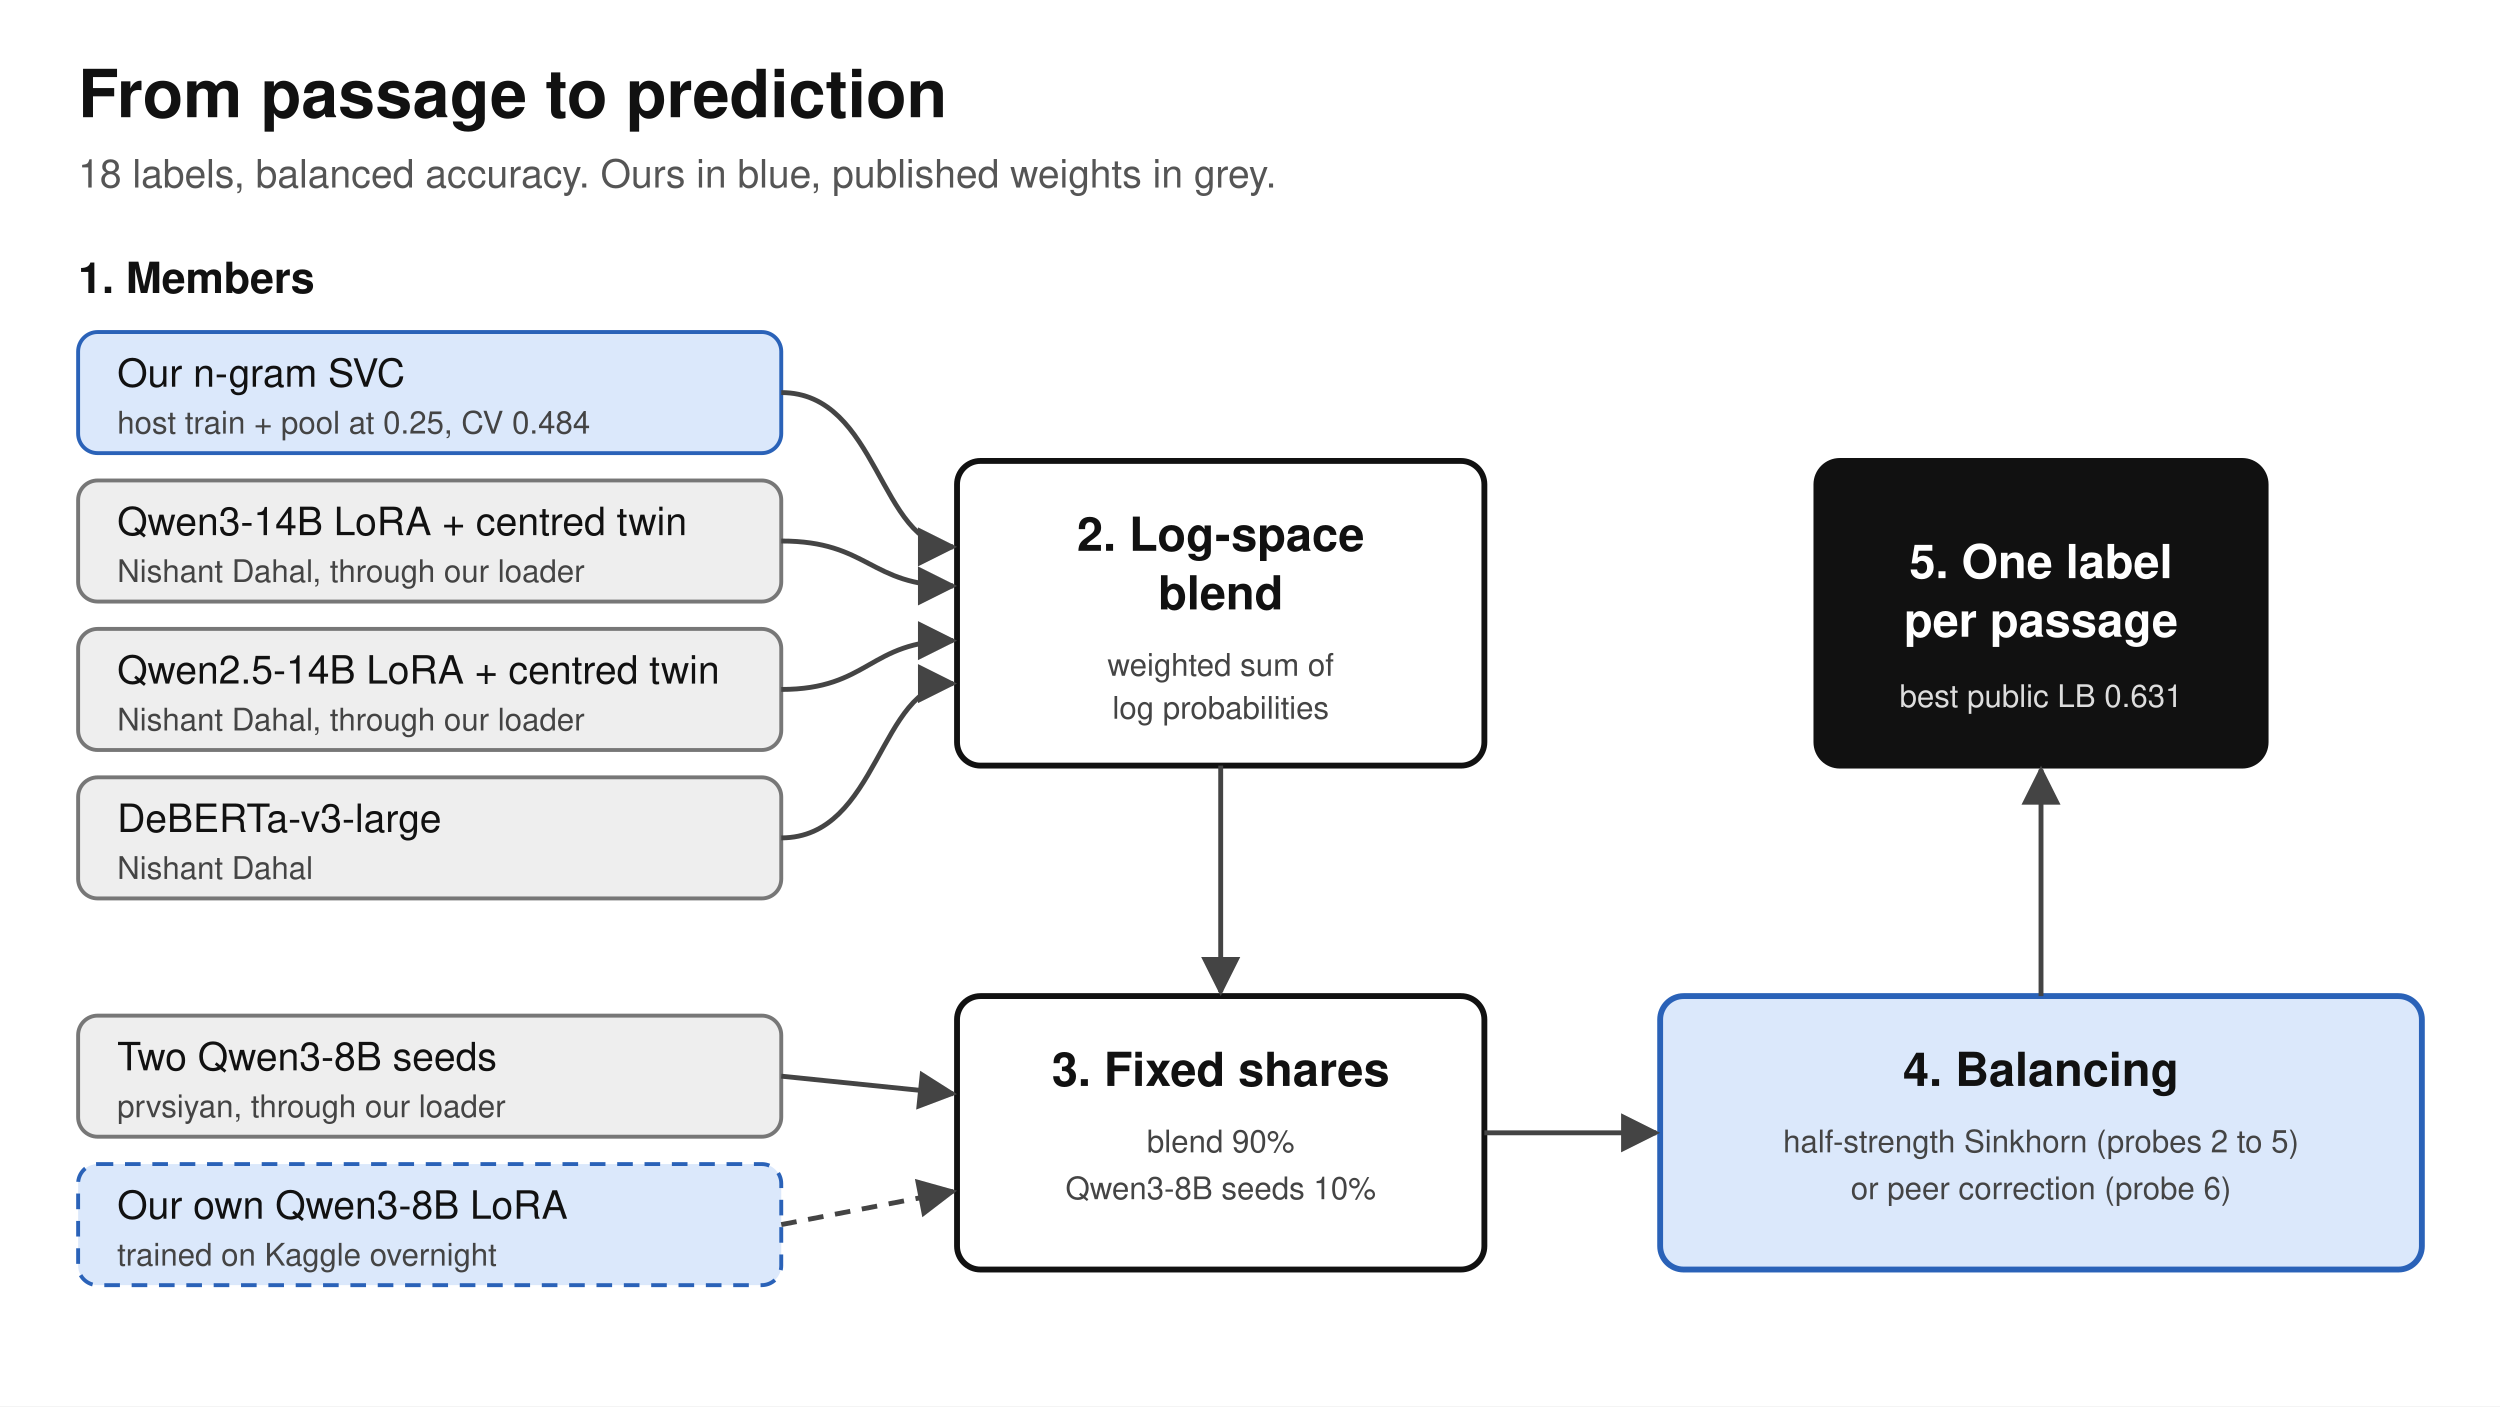
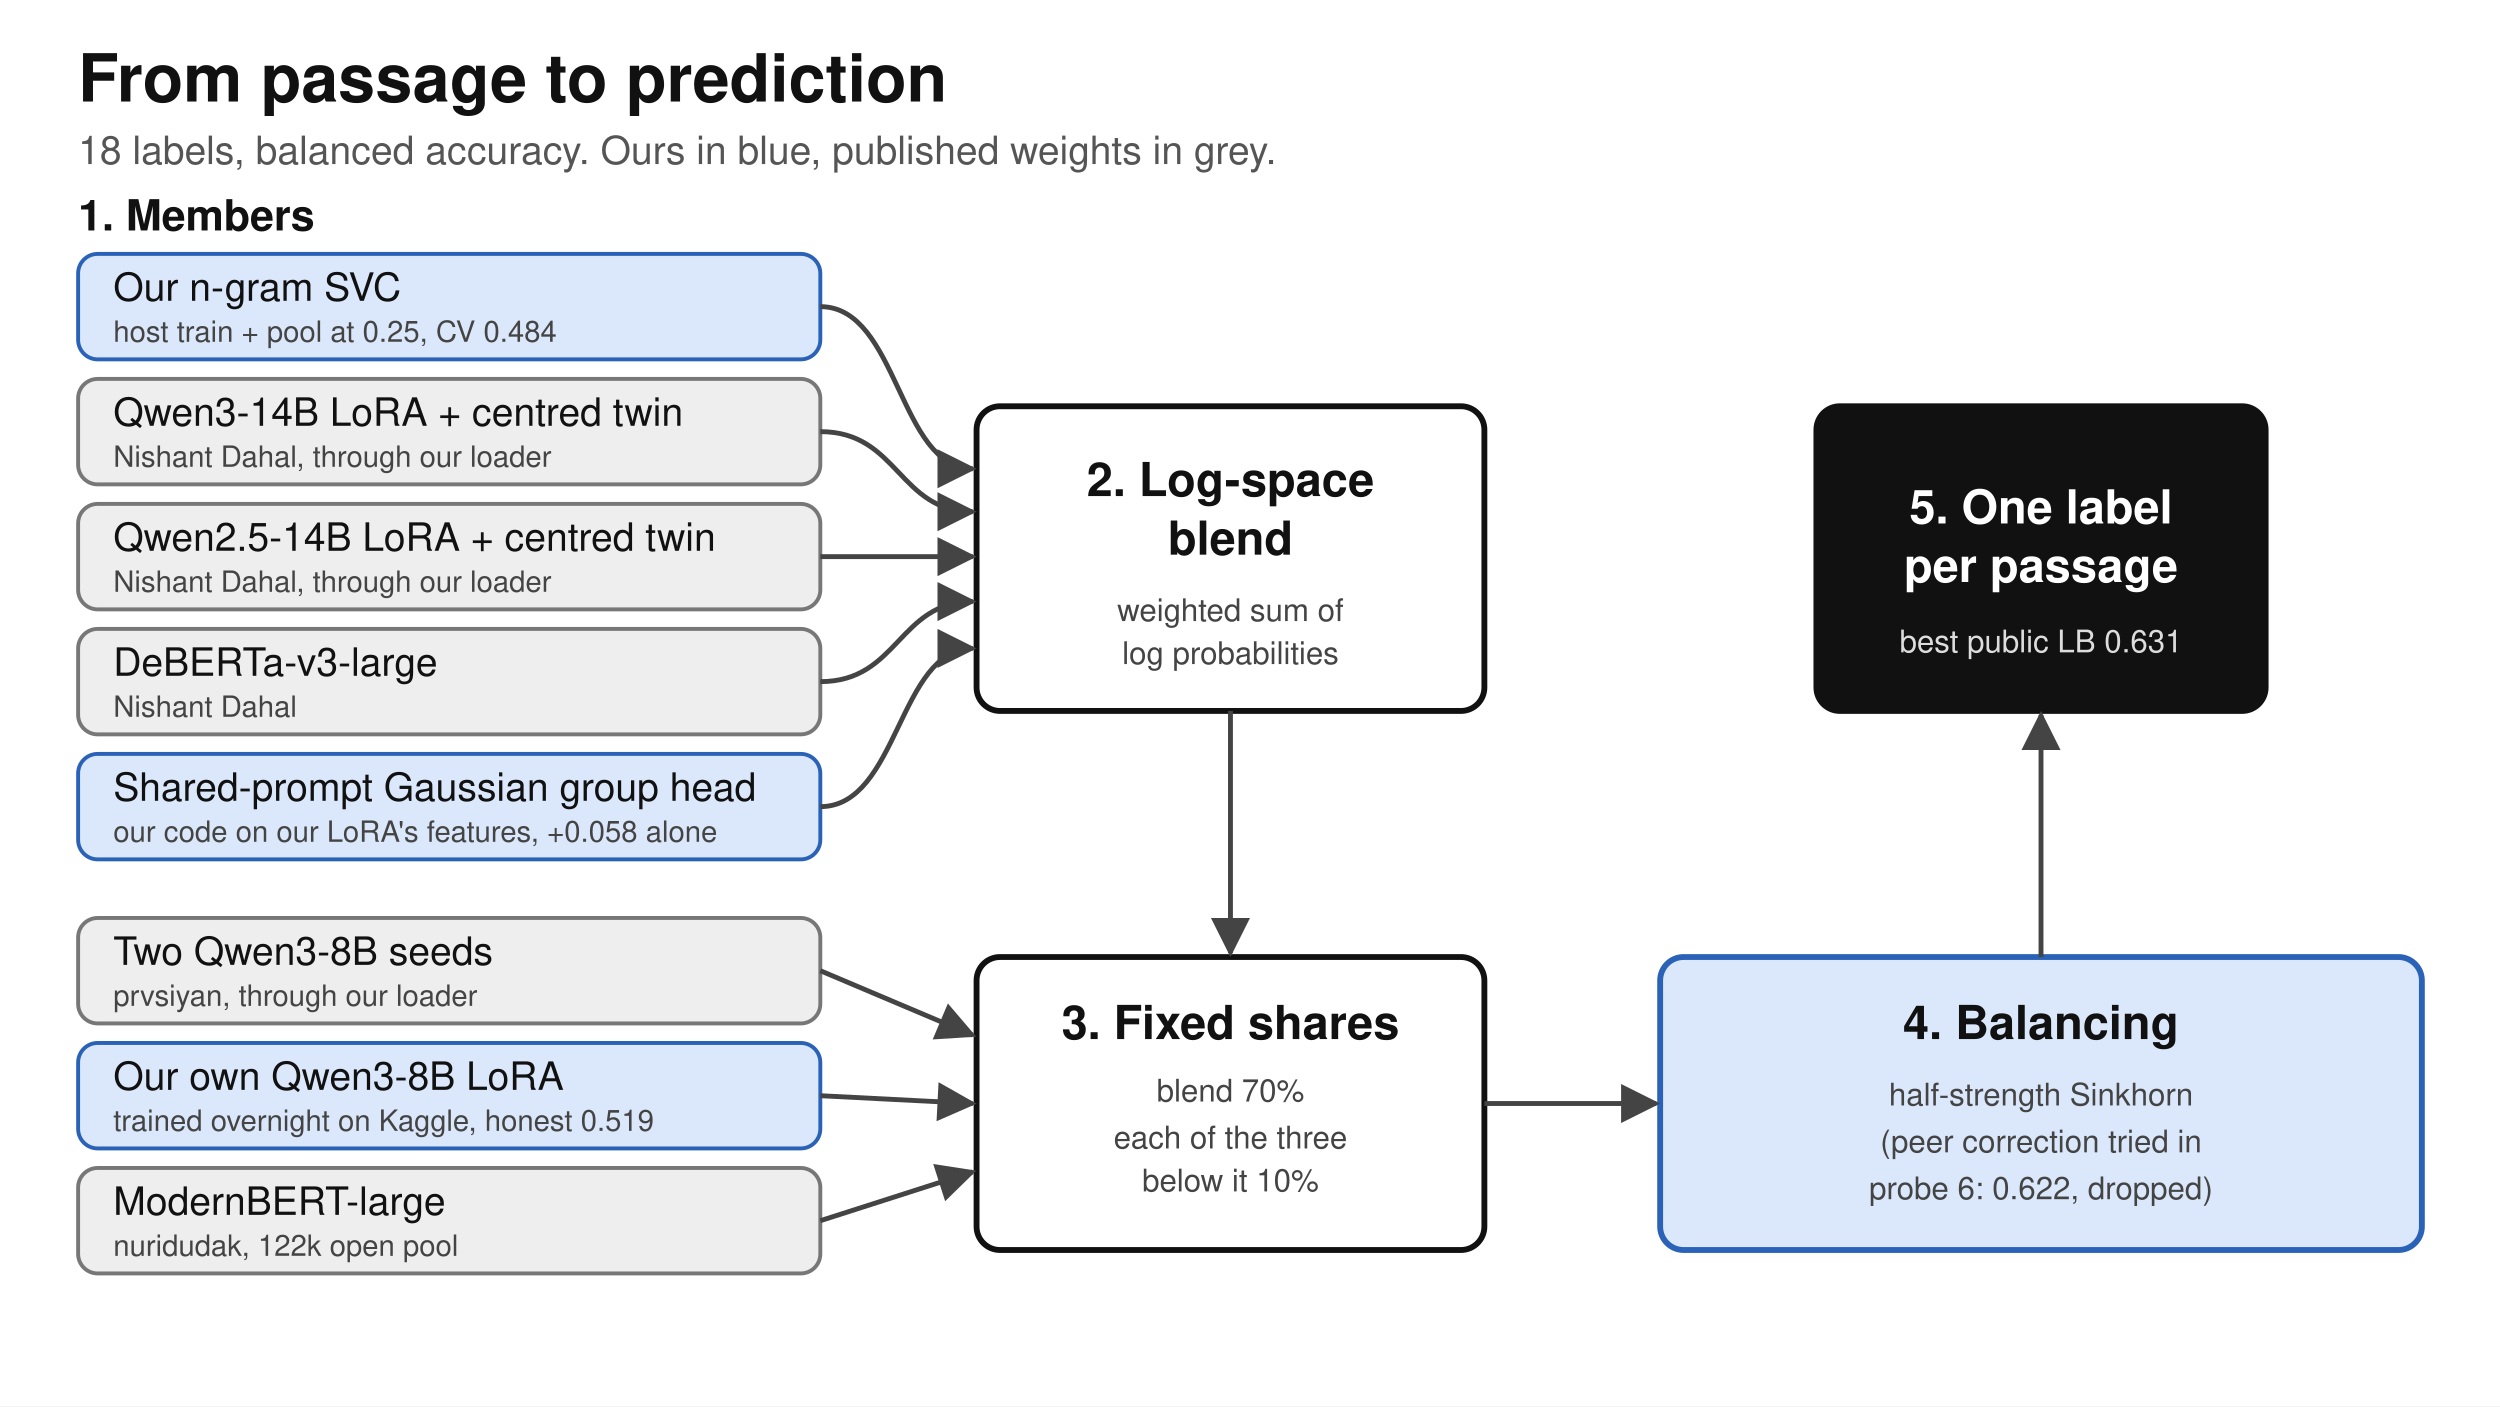
<svg xmlns="http://www.w3.org/2000/svg" viewBox="0 0 1280 720" width="1280" height="720" font-family="Helvetica, Arial, sans-serif">
  <defs>
    <marker id="arrow" viewBox="0 0 10 10" refX="9" refY="5" markerWidth="8" markerHeight="8" orient="auto-start-reverse">
      <path d="M0,0 L10,5 L0,10 z" fill="#444" />
    </marker>
  </defs>
  <rect width="1280" height="720" fill="#ffffff" />
-   <text x="40" y="60" font-size="34" font-weight="bold" fill="#111">From passage to prediction</text>
-   <text x="40" y="96" font-size="20" fill="#555">18 labels, balanced accuracy. Ours in blue, published weights in grey.</text>
-   <text x="40" y="150" font-size="22" font-weight="bold" fill="#111">1. Members</text>
+   <text x="40" y="52" font-size="34" font-weight="bold" fill="#111">From passage to prediction</text>
+   <text x="40" y="84" font-size="20" fill="#555">18 labels, balanced accuracy. Ours in blue, published weights in grey.</text>
+   <text x="40" y="118" font-size="22" font-weight="bold" fill="#111">1. Members</text>
  <g font-size="20">
-     <rect x="40" y="170" width="360" height="62" rx="10" fill="#dbe8fb" stroke="#2a62b8" stroke-width="2" />
-     <text x="60" y="198" fill="#111">Our n-gram SVC</text>
-     <text x="60" y="222" font-size="16" fill="#444">host train + pool at 0.25, CV 0.484</text>
-     <rect x="40" y="246" width="360" height="62" rx="10" fill="#eeeeee" stroke="#777" stroke-width="2" />
-     <text x="60" y="274" fill="#111">Qwen3-14B LoRA + centred twin</text>
-     <text x="60" y="298" font-size="16" fill="#444">Nishant Dahal, through our loader</text>
-     <rect x="40" y="322" width="360" height="62" rx="10" fill="#eeeeee" stroke="#777" stroke-width="2" />
-     <text x="60" y="350" fill="#111">Qwen2.5-14B LoRA + centred twin</text>
-     <text x="60" y="374" font-size="16" fill="#444">Nishant Dahal, through our loader</text>
-     <rect x="40" y="398" width="360" height="62" rx="10" fill="#eeeeee" stroke="#777" stroke-width="2" />
-     <text x="60" y="426" fill="#111">DeBERTa-v3-large</text>
-     <text x="60" y="450" font-size="16" fill="#444">Nishant Dahal</text>
-     <rect x="40" y="520" width="360" height="62" rx="10" fill="#eeeeee" stroke="#777" stroke-width="2" />
-     <text x="60" y="548" fill="#111">Two Qwen3-8B seeds</text>
-     <text x="60" y="572" font-size="16" fill="#444">prvsiyan, through our loader</text>
-     <rect x="40" y="596" width="360" height="62" rx="10" fill="#dbe8fb" stroke="#2a62b8" stroke-width="2" stroke-dasharray="8 6" />
-     <text x="60" y="624" fill="#111">Our own Qwen3-8B LoRA</text>
-     <text x="60" y="648" font-size="16" fill="#444">trained on Kaggle overnight</text>
+     <rect x="40" y="130" width="380" height="54" rx="10" fill="#dbe8fb" stroke="#2a62b8" stroke-width="2" />
+     <text x="58" y="154" fill="#111">Our n-gram SVC</text>
+     <text x="58" y="175" font-size="15" fill="#444">host train + pool at 0.25, CV 0.484</text>
+     <rect x="40" y="194" width="380" height="54" rx="10" fill="#eeeeee" stroke="#777" stroke-width="2" />
+     <text x="58" y="218" fill="#111">Qwen3-14B LoRA + centred twin</text>
+     <text x="58" y="239" font-size="15" fill="#444">Nishant Dahal, through our loader</text>
+     <rect x="40" y="258" width="380" height="54" rx="10" fill="#eeeeee" stroke="#777" stroke-width="2" />
+     <text x="58" y="282" fill="#111">Qwen2.5-14B LoRA + centred twin</text>
+     <text x="58" y="303" font-size="15" fill="#444">Nishant Dahal, through our loader</text>
+     <rect x="40" y="322" width="380" height="54" rx="10" fill="#eeeeee" stroke="#777" stroke-width="2" />
+     <text x="58" y="346" fill="#111">DeBERTa-v3-large</text>
+     <text x="58" y="367" font-size="15" fill="#444">Nishant Dahal</text>
+     <rect x="40" y="386" width="380" height="54" rx="10" fill="#dbe8fb" stroke="#2a62b8" stroke-width="2" />
+     <text x="58" y="410" fill="#111">Shared-prompt Gaussian group head</text>
+     <text x="58" y="431" font-size="15" fill="#444">our code on our LoRA's features, +0.058 alone</text>
+     <rect x="40" y="470" width="380" height="54" rx="10" fill="#eeeeee" stroke="#777" stroke-width="2" />
+     <text x="58" y="494" fill="#111">Two Qwen3-8B seeds</text>
+     <text x="58" y="515" font-size="15" fill="#444">prvsiyan, through our loader</text>
+     <rect x="40" y="534" width="380" height="54" rx="10" fill="#dbe8fb" stroke="#2a62b8" stroke-width="2" />
+     <text x="58" y="558" fill="#111">Our own Qwen3-8B LoRA</text>
+     <text x="58" y="579" font-size="15" fill="#444">trained overnight on Kaggle, honest 0.519</text>
+     <rect x="40" y="598" width="380" height="54" rx="10" fill="#eeeeee" stroke="#777" stroke-width="2" />
+     <text x="58" y="622" fill="#111">ModernBERT-large</text>
+     <text x="58" y="643" font-size="15" fill="#444">nuridudak, 122k open pool</text>
  </g>
-   <rect x="490" y="236" width="270" height="156" rx="12" fill="#ffffff" stroke="#111" stroke-width="3" />
-   <text x="625" y="282" font-size="24" font-weight="bold" text-anchor="middle" fill="#111">2. Log-space</text>
-   <text x="625" y="312" font-size="24" font-weight="bold" text-anchor="middle" fill="#111">blend</text>
-   <text x="625" y="346" font-size="16" text-anchor="middle" fill="#444">weighted sum of</text>
-   <text x="625" y="368" font-size="16" text-anchor="middle" fill="#444">log probabilities</text>
-   <rect x="490" y="510" width="270" height="140" rx="12" fill="#ffffff" stroke="#111" stroke-width="3" />
-   <text x="625" y="556" font-size="24" font-weight="bold" text-anchor="middle" fill="#111">3. Fixed shares</text>
-   <text x="625" y="590" font-size="16" text-anchor="middle" fill="#444">blend 90%</text>
-   <text x="625" y="614" font-size="16" text-anchor="middle" fill="#444">Qwen3-8B seeds 10%</text>
-   <rect x="850" y="510" width="390" height="140" rx="12" fill="#dbe8fb" stroke="#2a62b8" stroke-width="3" />
-   <text x="1045" y="556" font-size="24" font-weight="bold" text-anchor="middle" fill="#111">4. Balancing</text>
-   <text x="1045" y="590" font-size="16" text-anchor="middle" fill="#444">half-strength Sinkhorn (probes 2 to 5)</text>
-   <text x="1045" y="614" font-size="16" text-anchor="middle" fill="#444">or peer correction (probe 6)</text>
-   <rect x="930" y="236" width="230" height="156" rx="12" fill="#111" stroke="#111" stroke-width="3" />
-   <text x="1045" y="296" font-size="24" font-weight="bold" text-anchor="middle" fill="#fff">5. One label</text>
-   <text x="1045" y="326" font-size="24" font-weight="bold" text-anchor="middle" fill="#fff">per passage</text>
-   <text x="1045" y="362" font-size="16" text-anchor="middle" fill="#ddd">best public LB 0.631</text>
+   <rect x="500" y="208" width="260" height="156" rx="12" fill="#ffffff" stroke="#111" stroke-width="3" />
+   <text x="630" y="254" font-size="24" font-weight="bold" text-anchor="middle" fill="#111">2. Log-space</text>
+   <text x="630" y="284" font-size="24" font-weight="bold" text-anchor="middle" fill="#111">blend</text>
+   <text x="630" y="318" font-size="16" text-anchor="middle" fill="#444">weighted sum of</text>
+   <text x="630" y="340" font-size="16" text-anchor="middle" fill="#444">log probabilities</text>
+   <rect x="500" y="490" width="260" height="150" rx="12" fill="#ffffff" stroke="#111" stroke-width="3" />
+   <text x="630" y="532" font-size="24" font-weight="bold" text-anchor="middle" fill="#111">3. Fixed shares</text>
+   <text x="630" y="564" font-size="16" text-anchor="middle" fill="#444">blend 70%</text>
+   <text x="630" y="588" font-size="16" text-anchor="middle" fill="#444">each of the three</text>
+   <text x="630" y="610" font-size="16" text-anchor="middle" fill="#444">below it 10%</text>
+   <rect x="850" y="490" width="390" height="150" rx="12" fill="#dbe8fb" stroke="#2a62b8" stroke-width="3" />
+   <text x="1045" y="532" font-size="24" font-weight="bold" text-anchor="middle" fill="#111">4. Balancing</text>
+   <text x="1045" y="566" font-size="16" text-anchor="middle" fill="#444">half-strength Sinkhorn</text>
+   <text x="1045" y="590" font-size="16" text-anchor="middle" fill="#444">(peer correction tried in</text>
+   <text x="1045" y="614" font-size="16" text-anchor="middle" fill="#444">probe 6: 0.622, dropped)</text>
+   <rect x="930" y="208" width="230" height="156" rx="12" fill="#111" stroke="#111" stroke-width="3" />
+   <text x="1045" y="268" font-size="24" font-weight="bold" text-anchor="middle" fill="#fff">5. One label</text>
+   <text x="1045" y="298" font-size="24" font-weight="bold" text-anchor="middle" fill="#fff">per passage</text>
+   <text x="1045" y="334" font-size="16" text-anchor="middle" fill="#ddd">best public LB 0.631</text>
  <g stroke="#444" stroke-width="2.5" fill="none" marker-end="url(#arrow)">
-     <path d="M400,201 C450,201 450,280 488,280" />
-     <path d="M400,277 C445,277 445,300 488,300" />
-     <path d="M400,353 C445,353 445,328 488,328" />
-     <path d="M400,429 C450,429 450,350 488,350" />
-     <path d="M400,551 L488,560" />
-     <path d="M400,627 L488,610" stroke-dasharray="8 6" />
-     <path d="M625,392 L625,508" />
-     <path d="M760,580 L848,580" />
-     <path d="M1045,510 L1045,394" />
+     <path d="M420,157 C460,157 460,240 498,240" />
+     <path d="M420,221 C460,221 460,262 498,262" />
+     <path d="M420,285 L498,285" />
+     <path d="M420,349 C460,349 460,308 498,308" />
+     <path d="M420,413 C460,413 460,332 498,332" />
+     <path d="M420,497 L498,530" />
+     <path d="M420,561 L498,565" />
+     <path d="M420,625 L498,600" />
+     <path d="M630,364 L630,488" />
+     <path d="M760,565 L848,565" />
+     <path d="M1045,490 L1045,366" />
  </g>
</svg>
